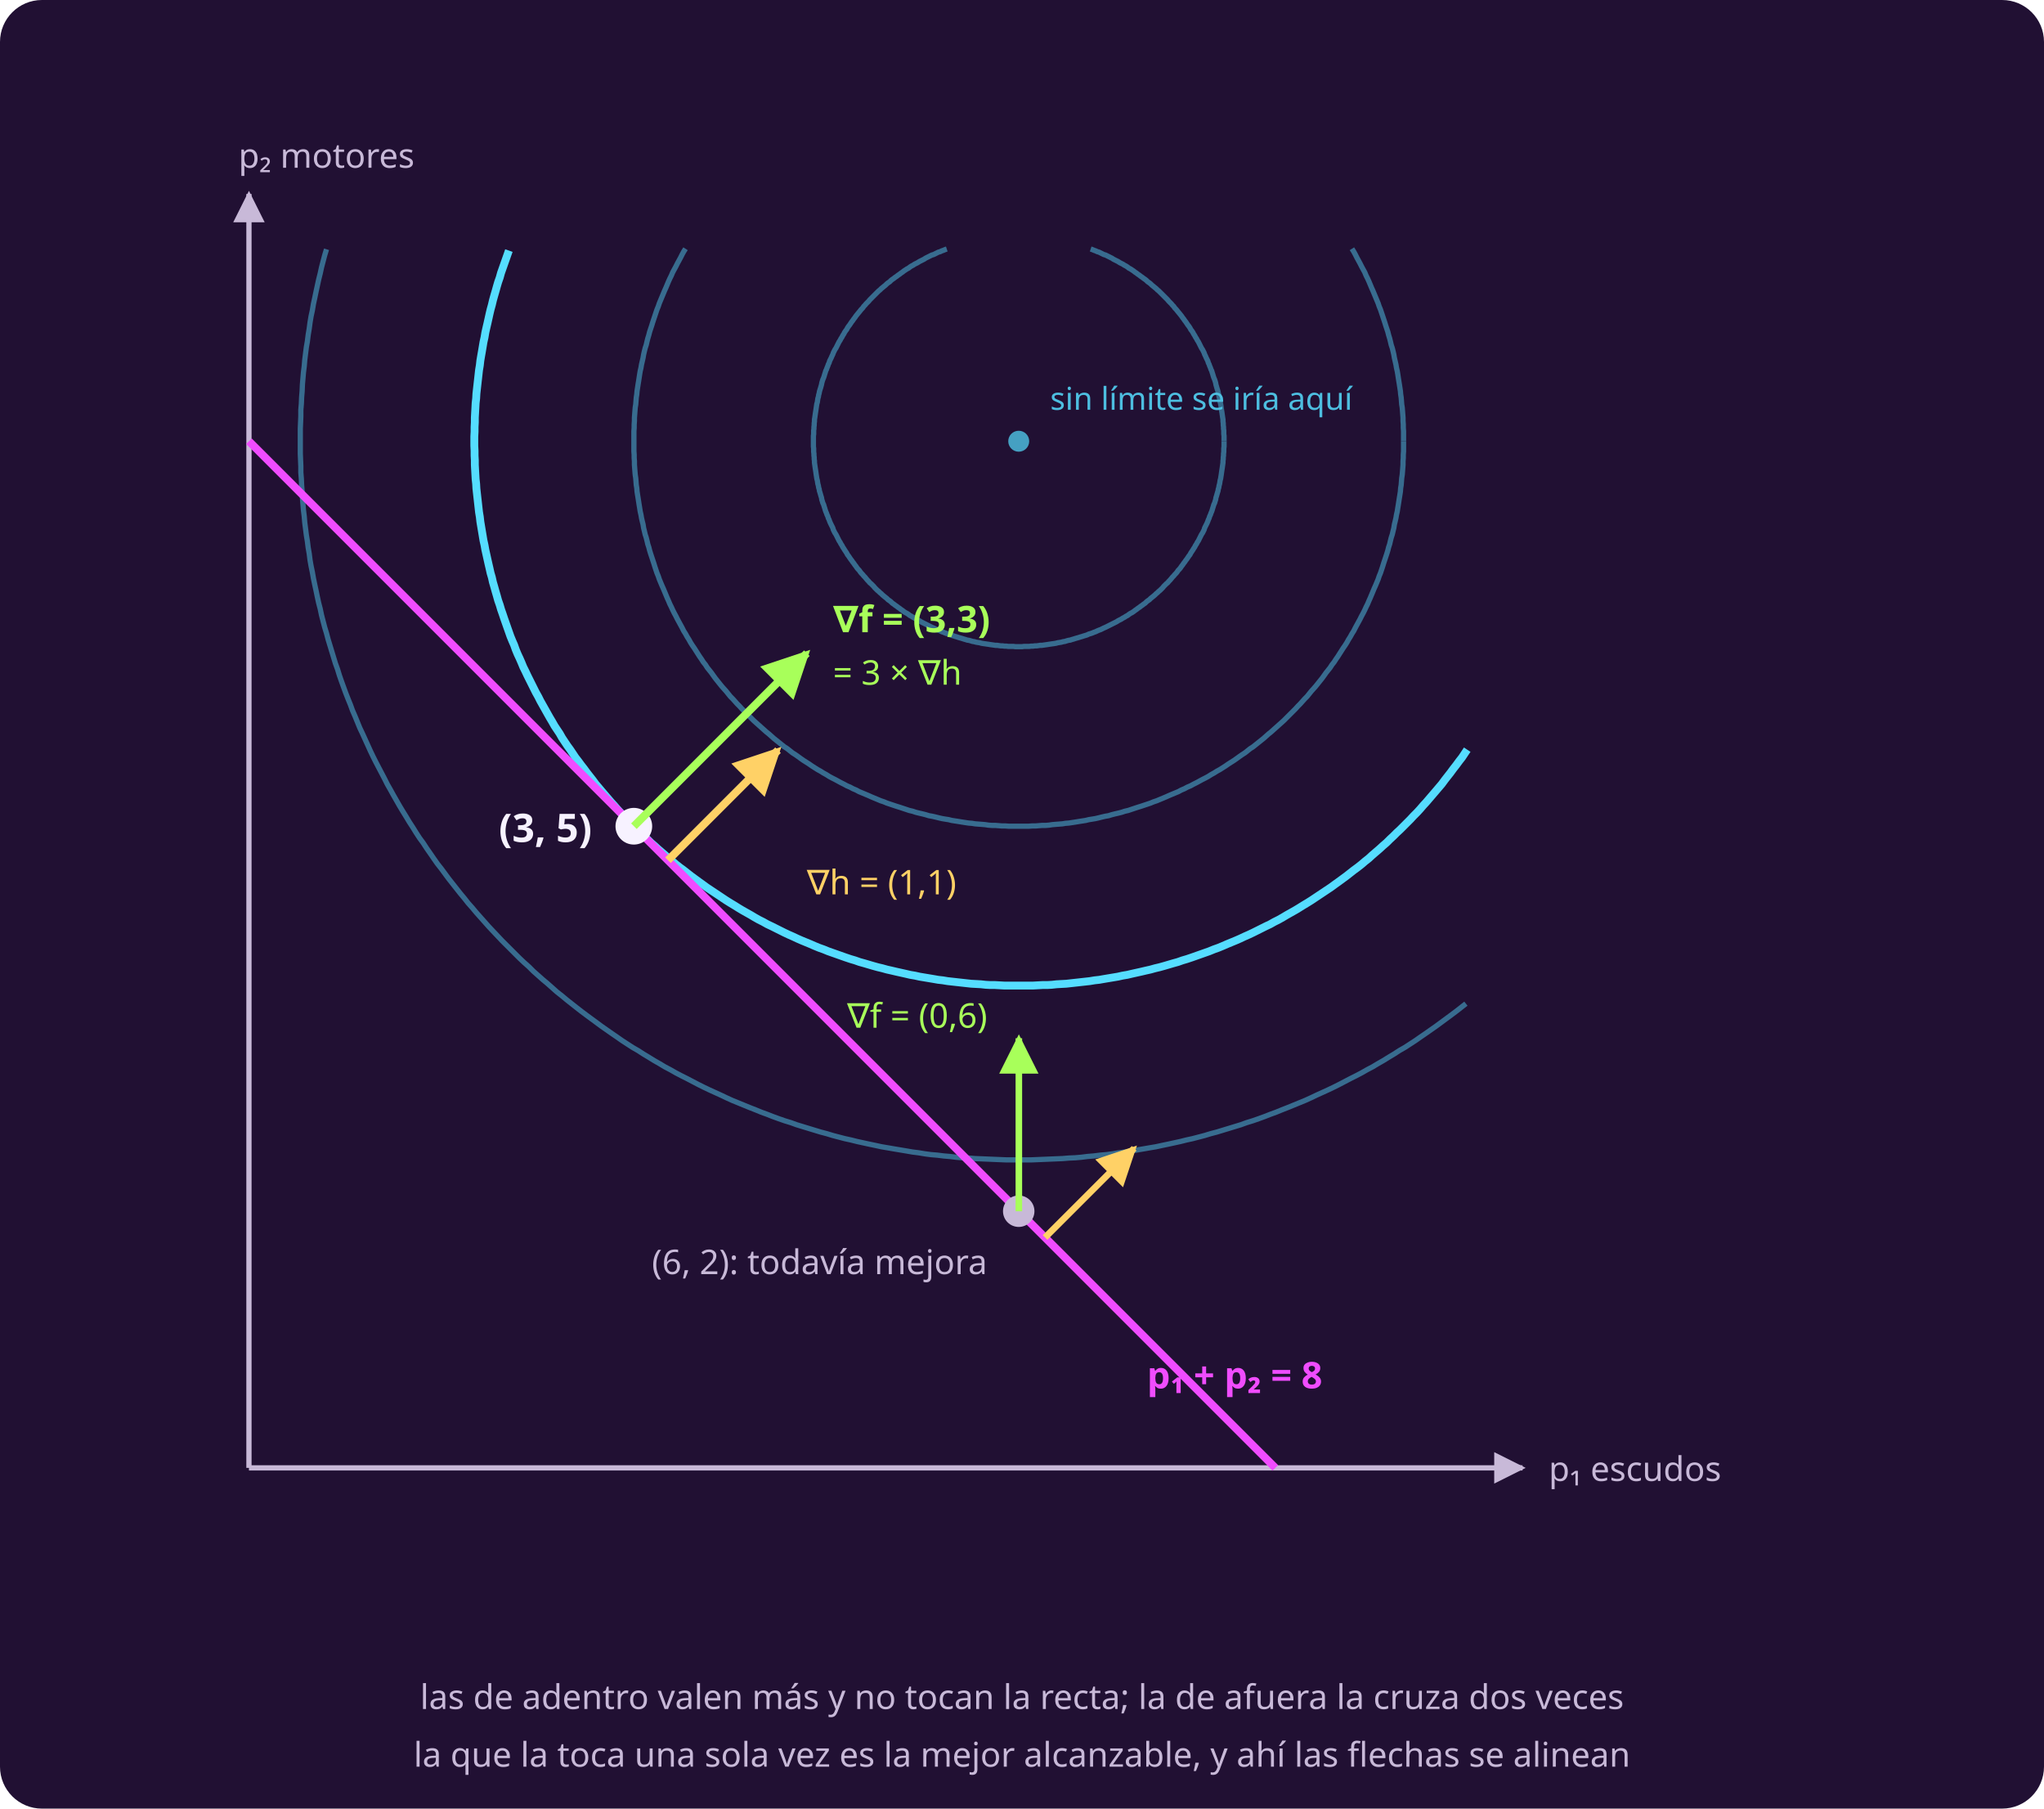
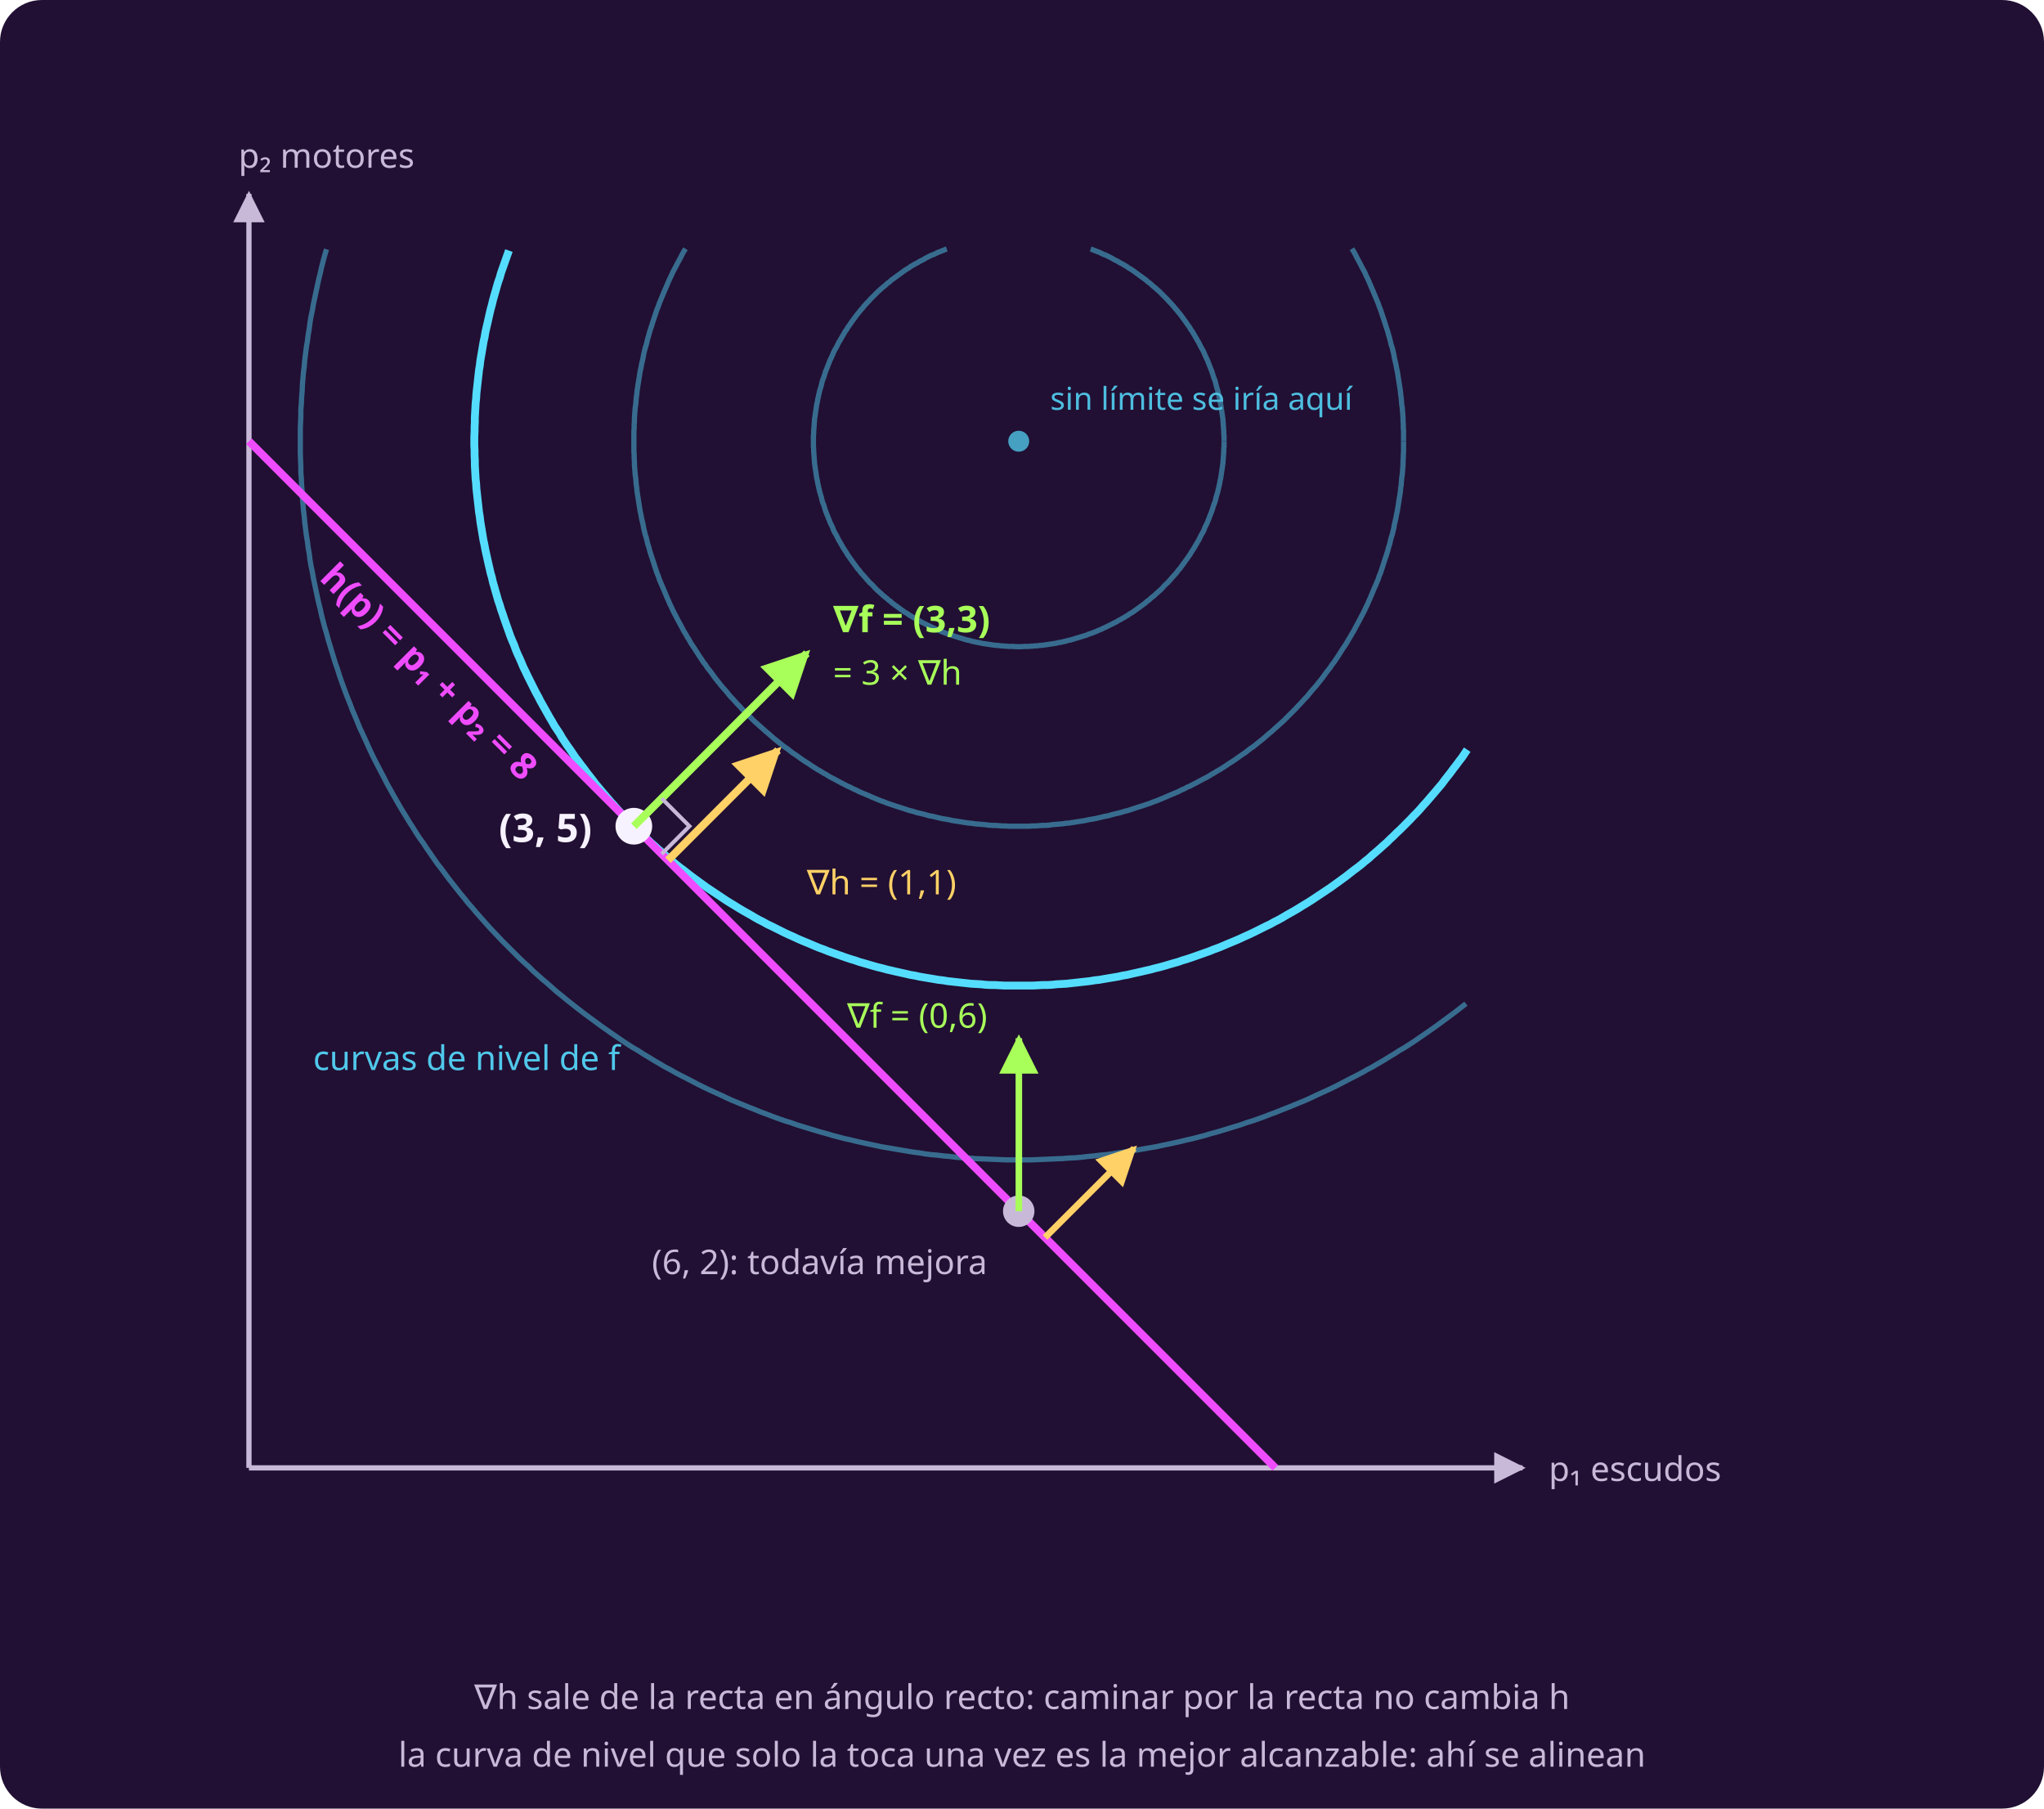
<svg xmlns="http://www.w3.org/2000/svg" width="780" height="690" viewBox="0 0 780 690" role="img" aria-label="Curvas de nivel circulares del rendimiento, la recta que fija la potencia total, y en el punto donde la recta toca la curva de nivel mas alta, dos flechas que apuntan en la misma direccion">
  <rect x="0" y="0" width="780" height="690" rx="16" fill="#211033" />
  <defs>
    <marker id="p" viewBox="0 0 10 10" refX="9" refY="5" markerWidth="6" markerHeight="6" orient="auto-start-reverse">
      <path d="M 0 0 L 10 5 L 0 10 z" fill="#f04cff" />
    </marker>
    <marker id="s" viewBox="0 0 10 10" refX="9" refY="5" markerWidth="6" markerHeight="6" orient="auto-start-reverse">
      <path d="M 0 0 L 10 5 L 0 10 z" fill="#c8b9d8" />
    </marker>
  </defs>
  <line x1="95" y1="560" x2="581" y2="560" stroke="#c8b9d8" stroke-width="2" marker-end="url(#s)" />
  <line x1="95" y1="560" x2="95" y2="74" stroke="#c8b9d8" stroke-width="2" marker-end="url(#s)" />
  <text x="591" y="565" fill="#c8b9d8" font-family="system-ui, sans-serif" font-size="13" font-weight="normal" text-anchor="start">p₁ escudos</text>
  <text x="91" y="64" fill="#c8b9d8" font-family="system-ui, sans-serif" font-size="13" font-weight="normal" text-anchor="start">p₂ motores</text>
  <path d="M 467.1 168.3 L 467.1 167.6 L 467.1 167.0 L 467.1 166.3 L 467.0 165.6 L 467.0 164.9 L 467.0 164.2 L 466.9 163.6 L 466.9 162.9 L 466.8 162.2 L 466.8 161.5 L 466.7 160.8 L 466.7 160.1 L 466.6 159.5 L 466.5 158.8 L 466.4 158.1 L 466.3 157.4 L 466.2 156.8 L 466.1 156.1 L 466.0 155.4 L 465.9 154.7 L 465.8 154.1 L 465.6 153.4 L 465.5 152.7 L 465.4 152.0 L 465.2 151.4 L 465.1 150.7 L 464.9 150.0 L 464.8 149.4 L 464.6 148.7 L 464.4 148.1 L 464.2 147.4 L 464.0 146.7 L 463.9 146.1 L 463.7 145.4 L 463.5 144.8 L 463.2 144.1 L 463.0 143.5 L 462.8 142.8 L 462.6 142.2 L 462.4 141.5 L 462.1 140.9 L 461.9 140.3 L 461.6 139.6 L 461.4 139.0 L 461.1 138.4 L 460.9 137.7 L 460.6 137.1 L 460.3 136.5 L 460.0 135.8 L 459.7 135.2 L 459.5 134.6 L 459.2 134.0 L 458.9 133.4 L 458.5 132.8 L 458.2 132.2 L 457.9 131.6 L 457.6 131.0 L 457.3 130.4 L 456.9 129.8 L 456.6 129.2 L 456.2 128.6 L 455.9 128.0 L 455.5 127.4 L 455.2 126.8 L 454.8 126.2 L 454.4 125.7 L 454.1 125.1 L 453.7 124.5 L 453.3 124.0 L 452.9 123.4 L 452.5 122.8 L 452.1 122.3 L 451.7 121.7 L 451.3 121.2 L 450.9 120.6 L 450.5 120.1 L 450.1 119.6 L 449.6 119.0 L 449.2 118.5 L 448.8 118.0 L 448.3 117.5 L 447.9 116.9 L 447.4 116.4 L 447.0 115.9 L 446.5 115.4 L 446.0 114.9 L 445.6 114.4 L 445.1 113.9 L 444.6 113.4 L 444.1 112.9 L 443.7 112.5 L 443.2 112.0 L 442.7 111.5 L 442.2 111.0 L 441.7 110.6 L 441.2 110.1 L 440.7 109.7 L 440.1 109.2 L 439.6 108.8 L 439.1 108.3 L 438.6 107.9 L 438.0 107.5 L 437.5 107.0 L 437.0 106.6 L 436.4 106.2 L 435.9 105.8 L 435.3 105.4 L 434.8 105.0 L 434.2 104.6 L 433.7 104.2 L 433.1 103.8 L 432.6 103.4 L 432.0 103.0 L 431.4 102.6 L 430.8 102.3 L 430.3 101.9 L 429.7 101.5 L 429.1 101.2 L 428.5 100.8 L 427.9 100.5 L 427.3 100.2 L 426.7 99.8 L 426.1 99.5 L 425.5 99.2 L 424.9 98.9 L 424.3 98.5 L 423.7 98.2 L 423.1 97.9 L 422.5 97.6 L 421.9 97.3 L 421.2 97.1 L 420.6 96.8 L 420.0 96.5 L 419.4 96.2 L 418.7 96.0 L 418.1 95.7 L 417.5 95.5 L 416.8 95.2 L 416.2 95.0" fill="none" stroke="#386c8f" stroke-width="2" stroke-linejoin="round" />
  <path d="M 361.3 95.0 L 360.7 95.2 L 360.0 95.5 L 359.4 95.7 L 358.8 96.0 L 358.1 96.2 L 357.5 96.5 L 356.9 96.8 L 356.3 97.1 L 355.6 97.3 L 355.0 97.6 L 354.4 97.9 L 353.8 98.2 L 353.2 98.5 L 352.6 98.9 L 352.0 99.2 L 351.4 99.5 L 350.8 99.8 L 350.2 100.2 L 349.6 100.5 L 349.0 100.8 L 348.4 101.2 L 347.8 101.5 L 347.2 101.9 L 346.7 102.3 L 346.1 102.6 L 345.5 103.0 L 344.9 103.4 L 344.4 103.8 L 343.8 104.2 L 343.3 104.6 L 342.7 105.0 L 342.2 105.4 L 341.6 105.8 L 341.1 106.2 L 340.5 106.6 L 340.0 107.0 L 339.5 107.5 L 338.9 107.9 L 338.4 108.3 L 337.9 108.8 L 337.4 109.2 L 336.8 109.7 L 336.3 110.1 L 335.8 110.6 L 335.3 111.0 L 334.8 111.5 L 334.3 112.0 L 333.8 112.5 L 333.4 112.9 L 332.9 113.4 L 332.4 113.9 L 331.9 114.4 L 331.5 114.9 L 331.0 115.4 L 330.5 115.9 L 330.1 116.4 L 329.6 116.9 L 329.2 117.5 L 328.7 118.0 L 328.3 118.5 L 327.9 119.0 L 327.4 119.6 L 327.0 120.1 L 326.6 120.6 L 326.2 121.2 L 325.8 121.7 L 325.4 122.3 L 325.0 122.8 L 324.6 123.4 L 324.2 124.0 L 323.8 124.5 L 323.4 125.1 L 323.1 125.7 L 322.7 126.2 L 322.3 126.8 L 322.0 127.4 L 321.6 128.0 L 321.3 128.6 L 320.9 129.2 L 320.6 129.8 L 320.2 130.4 L 319.9 131.0 L 319.6 131.6 L 319.3 132.2 L 319.0 132.8 L 318.6 133.4 L 318.3 134.0 L 318.0 134.6 L 317.8 135.2 L 317.5 135.8 L 317.2 136.5 L 316.9 137.1 L 316.6 137.7 L 316.4 138.4 L 316.1 139.0 L 315.9 139.6 L 315.6 140.3 L 315.4 140.9 L 315.1 141.5 L 314.9 142.2 L 314.7 142.8 L 314.5 143.5 L 314.3 144.1 L 314.0 144.8 L 313.8 145.4 L 313.6 146.1 L 313.5 146.7 L 313.3 147.4 L 313.1 148.1 L 312.9 148.7 L 312.7 149.4 L 312.6 150.0 L 312.4 150.7 L 312.3 151.4 L 312.1 152.0 L 312.0 152.7 L 311.9 153.4 L 311.7 154.1 L 311.6 154.7 L 311.5 155.4 L 311.4 156.1 L 311.3 156.8 L 311.2 157.4 L 311.1 158.1 L 311.0 158.8 L 310.9 159.5 L 310.8 160.1 L 310.8 160.8 L 310.7 161.5 L 310.7 162.2 L 310.6 162.9 L 310.6 163.6 L 310.5 164.2 L 310.5 164.9 L 310.5 165.6 L 310.4 166.3 L 310.4 167.0 L 310.4 167.6 L 310.4 168.3 L 310.4 169.0 L 310.4 169.7 L 310.4 170.4 L 310.5 171.1 L 310.5 171.8 L 310.5 172.4 L 310.6 173.1 L 310.6 173.8 L 310.7 174.5 L 310.7 175.2 L 310.8 175.8 L 310.8 176.5 L 310.9 177.2 L 311.0 177.9 L 311.1 178.6 L 311.2 179.2 L 311.3 179.9 L 311.4 180.6 L 311.5 181.3 L 311.6 181.9 L 311.7 182.6 L 311.9 183.3 L 312.0 184.0 L 312.1 184.6 L 312.3 185.3 L 312.4 186.0 L 312.6 186.6 L 312.7 187.3 L 312.9 187.9 L 313.1 188.6 L 313.3 189.3 L 313.5 189.9 L 313.6 190.6 L 313.8 191.2 L 314.0 191.9 L 314.3 192.5 L 314.5 193.2 L 314.7 193.8 L 314.9 194.5 L 315.1 195.1 L 315.4 195.8 L 315.6 196.4 L 315.9 197.0 L 316.1 197.7 L 316.4 198.3 L 316.6 198.9 L 316.9 199.6 L 317.2 200.2 L 317.5 200.8 L 317.8 201.4 L 318.0 202.1 L 318.3 202.7 L 318.6 203.3 L 319.0 203.9 L 319.3 204.5 L 319.6 205.1 L 319.9 205.7 L 320.2 206.3 L 320.6 206.9 L 320.9 207.5 L 321.3 208.1 L 321.6 208.7 L 322.0 209.3 L 322.3 209.8 L 322.7 210.4 L 323.1 211.0 L 323.4 211.6 L 323.8 212.1 L 324.2 212.7 L 324.6 213.3 L 325.0 213.8 L 325.4 214.4 L 325.8 214.9 L 326.2 215.5 L 326.6 216.0 L 327.0 216.6 L 327.4 217.1 L 327.9 217.6 L 328.3 218.2 L 328.7 218.7 L 329.2 219.2 L 329.6 219.7 L 330.1 220.2 L 330.5 220.7 L 331.0 221.3 L 331.5 221.8 L 331.9 222.3 L 332.4 222.7 L 332.9 223.2 L 333.4 223.7 L 333.8 224.2 L 334.3 224.7 L 334.8 225.2 L 335.3 225.6 L 335.8 226.1 L 336.3 226.5 L 336.8 227.0 L 337.4 227.5 L 337.9 227.9 L 338.4 228.3 L 338.9 228.8 L 339.5 229.2 L 340.0 229.6 L 340.5 230.1 L 341.1 230.5 L 341.6 230.9 L 342.2 231.3 L 342.7 231.7 L 343.3 232.1 L 343.8 232.5 L 344.4 232.9 L 344.9 233.3 L 345.5 233.7 L 346.1 234.0 L 346.7 234.4 L 347.2 234.8 L 347.8 235.1 L 348.4 235.5 L 349.0 235.8 L 349.6 236.2 L 350.2 236.5 L 350.8 236.8 L 351.4 237.2 L 352.0 237.5 L 352.6 237.8 L 353.2 238.1 L 353.8 238.4 L 354.4 238.7 L 355.0 239.0 L 355.6 239.3 L 356.3 239.6 L 356.9 239.9 L 357.5 240.2 L 358.1 240.4 L 358.8 240.7 L 359.4 241.0 L 360.0 241.2 L 360.7 241.5 L 361.3 241.7 L 362.0 241.9 L 362.6 242.2 L 363.2 242.4 L 363.9 242.6 L 364.5 242.8 L 365.2 243.0 L 365.8 243.2 L 366.5 243.4 L 367.2 243.6 L 367.8 243.8 L 368.5 244.0 L 369.1 244.2 L 369.8 244.3 L 370.5 244.5 L 371.1 244.7 L 371.8 244.8 L 372.5 245.0 L 373.1 245.1 L 373.8 245.2 L 374.5 245.4 L 375.1 245.5 L 375.8 245.6 L 376.5 245.7 L 377.2 245.8 L 377.8 245.9 L 378.5 246.0 L 379.2 246.1 L 379.9 246.2 L 380.6 246.2 L 381.2 246.3 L 381.9 246.4 L 382.6 246.4 L 383.3 246.5 L 384.0 246.5 L 384.7 246.6 L 385.3 246.6 L 386.0 246.6 L 386.7 246.6 L 387.4 246.7 L 388.1 246.7 L 388.8 246.7 L 389.4 246.7 L 390.1 246.7 L 390.8 246.6 L 391.5 246.6 L 392.2 246.6 L 392.8 246.6 L 393.5 246.5 L 394.2 246.5 L 394.9 246.4 L 395.6 246.4 L 396.3 246.3 L 396.9 246.2 L 397.6 246.2 L 398.3 246.1 L 399.0 246.0 L 399.7 245.9 L 400.3 245.8 L 401.0 245.7 L 401.7 245.6 L 402.4 245.5 L 403.0 245.4 L 403.7 245.2 L 404.4 245.1 L 405.0 245.0 L 405.7 244.8 L 406.4 244.7 L 407.0 244.5 L 407.7 244.3 L 408.4 244.2 L 409.0 244.0 L 409.7 243.8 L 410.3 243.6 L 411.0 243.4 L 411.7 243.2 L 412.3 243.0 L 413.0 242.8 L 413.6 242.6 L 414.3 242.4 L 414.9 242.2 L 415.5 241.9 L 416.2 241.7 L 416.8 241.5 L 417.5 241.2 L 418.1 241.0 L 418.7 240.7 L 419.4 240.4 L 420.0 240.2 L 420.6 239.9 L 421.2 239.6 L 421.9 239.3 L 422.5 239.0 L 423.1 238.7 L 423.7 238.4 L 424.3 238.1 L 424.9 237.8 L 425.5 237.5 L 426.1 237.2 L 426.7 236.8 L 427.3 236.5 L 427.9 236.2 L 428.5 235.8 L 429.1 235.5 L 429.7 235.1 L 430.3 234.8 L 430.8 234.4 L 431.4 234.0 L 432.0 233.7 L 432.6 233.3 L 433.1 232.9 L 433.7 232.5 L 434.2 232.1 L 434.8 231.7 L 435.3 231.3 L 435.9 230.9 L 436.4 230.5 L 437.0 230.1 L 437.5 229.6 L 438.0 229.2 L 438.6 228.8 L 439.1 228.3 L 439.6 227.9 L 440.1 227.5 L 440.7 227.0 L 441.2 226.5 L 441.7 226.1 L 442.2 225.6 L 442.7 225.2 L 443.2 224.7 L 443.7 224.2 L 444.1 223.7 L 444.6 223.2 L 445.1 222.7 L 445.6 222.3 L 446.0 221.8 L 446.5 221.3 L 447.0 220.7 L 447.4 220.2 L 447.9 219.7 L 448.3 219.2 L 448.8 218.7 L 449.2 218.2 L 449.6 217.6 L 450.1 217.1 L 450.5 216.6 L 450.9 216.0 L 451.3 215.5 L 451.7 214.9 L 452.1 214.4 L 452.5 213.8 L 452.9 213.3 L 453.3 212.7 L 453.7 212.1 L 454.1 211.6 L 454.4 211.0 L 454.8 210.4 L 455.2 209.8 L 455.5 209.3 L 455.9 208.7 L 456.2 208.1 L 456.6 207.5 L 456.9 206.9 L 457.3 206.3 L 457.6 205.7 L 457.9 205.1 L 458.2 204.5 L 458.5 203.9 L 458.9 203.3 L 459.2 202.7 L 459.5 202.1 L 459.7 201.4 L 460.0 200.8 L 460.3 200.2 L 460.6 199.6 L 460.9 198.9 L 461.1 198.3 L 461.4 197.7 L 461.6 197.0 L 461.9 196.4 L 462.1 195.8 L 462.4 195.1 L 462.6 194.5 L 462.8 193.8 L 463.0 193.2 L 463.2 192.5 L 463.5 191.9 L 463.7 191.2 L 463.9 190.6 L 464.0 189.9 L 464.2 189.3 L 464.4 188.6 L 464.6 187.9 L 464.8 187.3 L 464.9 186.6 L 465.1 186.0 L 465.2 185.3 L 465.4 184.6 L 465.5 184.0 L 465.6 183.3 L 465.8 182.6 L 465.9 181.9 L 466.0 181.3 L 466.1 180.6 L 466.2 179.9 L 466.3 179.2 L 466.4 178.6 L 466.5 177.9 L 466.6 177.2 L 466.7 176.5 L 466.7 175.8 L 466.8 175.2 L 466.8 174.5 L 466.9 173.8 L 466.9 173.1 L 467.0 172.4 L 467.0 171.8 L 467.0 171.1 L 467.1 170.4 L 467.1 169.7 L 467.1 169.0 L 467.1 168.3" fill="none" stroke="#386c8f" stroke-width="2" stroke-linejoin="round" />
  <path d="M 535.6 168.3 L 535.6 167.1 L 535.6 165.8 L 535.6 164.5 L 535.5 163.2 L 535.5 161.9 L 535.4 160.6 L 535.4 159.4 L 535.3 158.1 L 535.2 156.8 L 535.1 155.5 L 534.9 154.3 L 534.8 153.0 L 534.7 151.7 L 534.5 150.4 L 534.4 149.2 L 534.2 147.9 L 534.0 146.6 L 533.8 145.4 L 533.6 144.1 L 533.4 142.8 L 533.2 141.6 L 532.9 140.3 L 532.7 139.1 L 532.4 137.8 L 532.1 136.5 L 531.9 135.3 L 531.6 134.0 L 531.3 132.8 L 530.9 131.6 L 530.6 130.3 L 530.3 129.1 L 529.9 127.8 L 529.6 126.6 L 529.2 125.4 L 528.8 124.2 L 528.4 122.9 L 528.0 121.7 L 527.6 120.5 L 527.2 119.3 L 526.8 118.1 L 526.3 116.9 L 525.9 115.7 L 525.4 114.5 L 524.9 113.3 L 524.4 112.1 L 523.9 110.9 L 523.4 109.8 L 522.9 108.6 L 522.4 107.4 L 521.9 106.3 L 521.3 105.1 L 520.8 103.9 L 520.2 102.8 L 519.6 101.7 L 519.0 100.5 L 518.4 99.4 L 517.8 98.3 L 517.2 97.1 L 516.6 96.0 L 515.9 94.9" fill="none" stroke="#386c8f" stroke-width="2" stroke-linejoin="round" />
  <path d="M 261.6 94.9 L 260.9 96.0 L 260.3 97.1 L 259.7 98.3 L 259.1 99.4 L 258.5 100.5 L 257.9 101.7 L 257.3 102.8 L 256.7 103.9 L 256.2 105.1 L 255.6 106.3 L 255.1 107.4 L 254.6 108.6 L 254.1 109.8 L 253.6 110.9 L 253.1 112.1 L 252.6 113.3 L 252.1 114.5 L 251.6 115.7 L 251.2 116.9 L 250.7 118.1 L 250.3 119.3 L 249.9 120.5 L 249.5 121.7 L 249.1 122.9 L 248.7 124.2 L 248.3 125.4 L 247.9 126.6 L 247.6 127.8 L 247.2 129.1 L 246.9 130.3 L 246.6 131.6 L 246.2 132.8 L 245.9 134.0 L 245.6 135.3 L 245.4 136.5 L 245.1 137.8 L 244.8 139.1 L 244.6 140.3 L 244.3 141.6 L 244.1 142.8 L 243.9 144.1 L 243.7 145.4 L 243.5 146.6 L 243.3 147.9 L 243.1 149.2 L 243.0 150.4 L 242.8 151.7 L 242.7 153.0 L 242.6 154.3 L 242.4 155.5 L 242.3 156.8 L 242.2 158.1 L 242.1 159.4 L 242.1 160.6 L 242.0 161.9 L 242.0 163.2 L 241.9 164.5 L 241.9 165.8 L 241.9 167.1 L 241.9 168.3 L 241.9 169.6 L 241.9 170.9 L 241.9 172.2 L 242.0 173.5 L 242.0 174.7 L 242.1 176.0 L 242.1 177.3 L 242.2 178.6 L 242.3 179.9 L 242.4 181.1 L 242.6 182.4 L 242.7 183.7 L 242.8 185.0 L 243.0 186.2 L 243.1 187.5 L 243.3 188.8 L 243.5 190.0 L 243.7 191.3 L 243.9 192.6 L 244.1 193.8 L 244.3 195.1 L 244.6 196.4 L 244.8 197.6 L 245.1 198.9 L 245.4 200.1 L 245.6 201.4 L 245.9 202.6 L 246.2 203.9 L 246.6 205.1 L 246.9 206.3 L 247.2 207.6 L 247.6 208.8 L 247.9 210.0 L 248.3 211.3 L 248.7 212.5 L 249.1 213.7 L 249.5 214.9 L 249.9 216.2 L 250.3 217.4 L 250.7 218.6 L 251.2 219.8 L 251.6 221.0 L 252.1 222.2 L 252.6 223.4 L 253.1 224.5 L 253.6 225.7 L 254.1 226.9 L 254.6 228.1 L 255.1 229.2 L 255.6 230.4 L 256.2 231.6 L 256.7 232.7 L 257.3 233.9 L 257.9 235.0 L 258.5 236.2 L 259.1 237.3 L 259.7 238.4 L 260.3 239.5 L 260.9 240.7 L 261.6 241.8 L 262.2 242.9 L 262.9 244.0 L 263.5 245.1 L 264.2 246.2 L 264.9 247.2 L 265.6 248.3 L 266.3 249.4 L 267.0 250.5 L 267.7 251.5 L 268.4 252.6 L 269.2 253.6 L 269.9 254.7 L 270.7 255.7 L 271.5 256.7 L 272.2 257.7 L 273.0 258.8 L 273.8 259.8 L 274.6 260.8 L 275.4 261.8 L 276.2 262.7 L 277.1 263.7 L 277.9 264.7 L 278.7 265.7 L 279.6 266.6 L 280.5 267.6 L 281.3 268.5 L 282.2 269.4 L 283.1 270.4 L 284.0 271.3 L 284.9 272.2 L 285.8 273.1 L 286.7 274.0 L 287.6 274.9 L 288.6 275.8 L 289.5 276.6 L 290.5 277.5 L 291.4 278.3 L 292.4 279.2 L 293.4 280.0 L 294.3 280.8 L 295.3 281.7 L 296.3 282.5 L 297.3 283.3 L 298.3 284.1 L 299.3 284.9 L 300.4 285.6 L 301.4 286.4 L 302.4 287.2 L 303.5 287.9 L 304.5 288.6 L 305.6 289.4 L 306.6 290.1 L 307.7 290.8 L 308.8 291.5 L 309.8 292.2 L 310.9 292.9 L 312.0 293.6 L 313.1 294.2 L 314.2 294.9 L 315.3 295.5 L 316.4 296.2 L 317.5 296.8 L 318.7 297.4 L 319.8 298.0 L 320.9 298.6 L 322.1 299.2 L 323.2 299.8 L 324.4 300.3 L 325.5 300.9 L 326.7 301.4 L 327.8 302.0 L 329.0 302.5 L 330.2 303.0 L 331.4 303.5 L 332.5 304.0 L 333.7 304.5 L 334.9 305.0 L 336.1 305.5 L 337.3 305.9 L 338.5 306.4 L 339.7 306.8 L 340.9 307.2 L 342.1 307.6 L 343.4 308.0 L 344.6 308.4 L 345.8 308.8 L 347.0 309.2 L 348.3 309.5 L 349.5 309.9 L 350.7 310.2 L 352.0 310.5 L 353.2 310.8 L 354.5 311.2 L 355.7 311.4 L 357.0 311.7 L 358.2 312.0 L 359.5 312.3 L 360.7 312.5 L 362.0 312.7 L 363.2 313.0 L 364.5 313.2 L 365.8 313.4 L 367.0 313.6 L 368.3 313.8 L 369.6 314.0 L 370.9 314.1 L 372.1 314.3 L 373.4 314.4 L 374.7 314.5 L 375.9 314.6 L 377.2 314.8 L 378.5 314.9 L 379.8 314.9 L 381.1 315.0 L 382.3 315.1 L 383.6 315.1 L 384.9 315.2 L 386.2 315.2 L 387.5 315.2 L 388.7 315.2 L 390.0 315.2 L 391.3 315.2 L 392.6 315.2 L 393.9 315.1 L 395.2 315.1 L 396.4 315.0 L 397.7 314.9 L 399.0 314.9 L 400.3 314.8 L 401.6 314.6 L 402.8 314.5 L 404.1 314.4 L 405.4 314.3 L 406.6 314.1 L 407.9 314.0 L 409.2 313.8 L 410.5 313.6 L 411.7 313.4 L 413.0 313.2 L 414.3 313.0 L 415.5 312.7 L 416.8 312.5 L 418.0 312.3 L 419.3 312.0 L 420.5 311.7 L 421.8 311.4 L 423.0 311.2 L 424.3 310.8 L 425.5 310.5 L 426.8 310.2 L 428.0 309.9 L 429.2 309.5 L 430.5 309.2 L 431.7 308.8 L 432.9 308.4 L 434.1 308.0 L 435.4 307.6 L 436.6 307.2 L 437.8 306.8 L 439.0 306.4 L 440.2 305.9 L 441.4 305.5 L 442.6 305.0 L 443.8 304.5 L 445.0 304.0 L 446.1 303.5 L 447.3 303.0 L 448.5 302.5 L 449.7 302.0 L 450.8 301.4 L 452.0 300.9 L 453.1 300.3 L 454.3 299.8 L 455.4 299.2 L 456.6 298.6 L 457.7 298.0 L 458.8 297.4 L 460.0 296.8 L 461.1 296.2 L 462.2 295.5 L 463.3 294.9 L 464.4 294.2 L 465.5 293.6 L 466.6 292.9 L 467.7 292.2 L 468.7 291.5 L 469.8 290.8 L 470.9 290.1 L 471.9 289.4 L 473.0 288.6 L 474.0 287.9 L 475.1 287.2 L 476.1 286.4 L 477.1 285.6 L 478.2 284.9 L 479.2 284.1 L 480.2 283.3 L 481.2 282.5 L 482.2 281.7 L 483.2 280.8 L 484.1 280.0 L 485.1 279.2 L 486.1 278.3 L 487.0 277.5 L 488.0 276.6 L 488.9 275.8 L 489.9 274.9 L 490.8 274.0 L 491.7 273.1 L 492.6 272.2 L 493.5 271.3 L 494.4 270.4 L 495.3 269.4 L 496.2 268.5 L 497.0 267.6 L 497.9 266.6 L 498.8 265.7 L 499.6 264.7 L 500.4 263.7 L 501.3 262.7 L 502.1 261.8 L 502.9 260.8 L 503.7 259.8 L 504.5 258.8 L 505.3 257.7 L 506.0 256.7 L 506.8 255.7 L 507.6 254.7 L 508.3 253.6 L 509.1 252.6 L 509.8 251.5 L 510.5 250.5 L 511.2 249.4 L 511.9 248.3 L 512.6 247.2 L 513.3 246.2 L 514.0 245.1 L 514.6 244.0 L 515.3 242.9 L 515.9 241.8 L 516.6 240.7 L 517.2 239.5 L 517.8 238.4 L 518.4 237.3 L 519.0 236.2 L 519.6 235.0 L 520.2 233.9 L 520.8 232.7 L 521.3 231.6 L 521.9 230.4 L 522.4 229.2 L 522.9 228.1 L 523.4 226.9 L 523.9 225.7 L 524.4 224.5 L 524.9 223.4 L 525.4 222.2 L 525.9 221.0 L 526.3 219.8 L 526.8 218.6 L 527.2 217.4 L 527.6 216.2 L 528.0 214.9 L 528.4 213.7 L 528.8 212.5 L 529.2 211.3 L 529.6 210.0 L 529.9 208.8 L 530.3 207.6 L 530.6 206.3 L 530.9 205.1 L 531.3 203.9 L 531.6 202.6 L 531.9 201.4 L 532.1 200.1 L 532.4 198.9 L 532.7 197.6 L 532.9 196.4 L 533.2 195.1 L 533.4 193.8 L 533.6 192.6 L 533.8 191.3 L 534.0 190.0 L 534.2 188.8 L 534.4 187.5 L 534.5 186.2 L 534.7 185.0 L 534.8 183.7 L 534.9 182.4 L 535.1 181.1 L 535.2 179.9 L 535.3 178.6 L 535.4 177.3 L 535.4 176.0 L 535.5 174.7 L 535.5 173.5 L 535.6 172.2 L 535.6 170.9 L 535.6 169.6 L 535.6 168.3" fill="none" stroke="#386c8f" stroke-width="2" stroke-linejoin="round" />
  <path d="M 194.2 95.6 L 193.6 97.3 L 193.0 99.0 L 192.4 100.7 L 191.8 102.4 L 191.2 104.1 L 190.7 105.9 L 190.1 107.6 L 189.6 109.3 L 189.1 111.1 L 188.6 112.8 L 188.1 114.6 L 187.7 116.3 L 187.2 118.1 L 186.8 119.8 L 186.4 121.6 L 186.0 123.4 L 185.6 125.1 L 185.2 126.9 L 184.9 128.7 L 184.5 130.5 L 184.2 132.3 L 183.9 134.1 L 183.6 135.8 L 183.3 137.6 L 183.1 139.4 L 182.8 141.2 L 182.6 143.0 L 182.4 144.8 L 182.2 146.6 L 182.0 148.4 L 181.8 150.2 L 181.7 152.0 L 181.5 153.8 L 181.4 155.7 L 181.3 157.5 L 181.2 159.3 L 181.2 161.1 L 181.1 162.9 L 181.1 164.7 L 181.0 166.5 L 181.0 168.3 L 181.0 170.1 L 181.1 172.0 L 181.1 173.8 L 181.2 175.6 L 181.2 177.4 L 181.3 179.2 L 181.4 181.0 L 181.5 182.8 L 181.7 184.6 L 181.8 186.4 L 182.0 188.2 L 182.2 190.0 L 182.4 191.8 L 182.6 193.6 L 182.8 195.4 L 183.1 197.2 L 183.3 199.0 L 183.6 200.8 L 183.9 202.6 L 184.2 204.4 L 184.5 206.2 L 184.9 208.0 L 185.2 209.7 L 185.6 211.5 L 186.0 213.3 L 186.4 215.1 L 186.8 216.8 L 187.2 218.6 L 187.7 220.3 L 188.1 222.1 L 188.6 223.8 L 189.1 225.6 L 189.6 227.3 L 190.1 229.1 L 190.7 230.8 L 191.2 232.5 L 191.8 234.2 L 192.4 236.0 L 193.0 237.7 L 193.6 239.4 L 194.2 241.1 L 194.8 242.8 L 195.5 244.5 L 196.2 246.1 L 196.8 247.8 L 197.5 249.5 L 198.3 251.2 L 199.0 252.8 L 199.7 254.5 L 200.5 256.1 L 201.3 257.8 L 202.1 259.4 L 202.9 261.0 L 203.7 262.6 L 204.5 264.2 L 205.4 265.8 L 206.2 267.4 L 207.1 269.0 L 208.0 270.6 L 208.9 272.2 L 209.8 273.8 L 210.7 275.3 L 211.6 276.9 L 212.6 278.4 L 213.6 279.9 L 214.5 281.5 L 215.5 283.0 L 216.5 284.5 L 217.6 286.0 L 218.6 287.5 L 219.6 289.0 L 220.7 290.4 L 221.8 291.9 L 222.9 293.3 L 224.0 294.8 L 225.1 296.2 L 226.2 297.6 L 227.3 299.1 L 228.5 300.5 L 229.6 301.8 L 230.8 303.2 L 232.0 304.6 L 233.2 306.0 L 234.4 307.3 L 235.6 308.7 L 236.8 310.0 L 238.1 311.3 L 239.3 312.6 L 240.6 313.9 L 241.9 315.2 L 243.2 316.5 L 244.5 317.7 L 245.8 319.0 L 247.1 320.2 L 248.4 321.5 L 249.8 322.7 L 251.1 323.9 L 252.5 325.1 L 253.9 326.3 L 255.2 327.5 L 256.6 328.6 L 258.0 329.8 L 259.4 330.9 L 260.9 332.0 L 262.3 333.1 L 263.7 334.2 L 265.2 335.3 L 266.7 336.4 L 268.1 337.4 L 269.6 338.5 L 271.1 339.5 L 272.6 340.5 L 274.1 341.5 L 275.6 342.5 L 277.1 343.5 L 278.7 344.5 L 280.2 345.4 L 281.8 346.4 L 283.3 347.3 L 284.9 348.2 L 286.5 349.1 L 288.0 350.0 L 289.6 350.9 L 291.2 351.7 L 292.8 352.6 L 294.5 353.4 L 296.1 354.2 L 297.7 355.0 L 299.3 355.8 L 301.0 356.6 L 302.6 357.3 L 304.3 358.1 L 305.9 358.8 L 307.6 359.5 L 309.3 360.2 L 310.9 360.9 L 312.6 361.6 L 314.3 362.2 L 316.0 362.9 L 317.7 363.5 L 319.4 364.1 L 321.1 364.7 L 322.8 365.3 L 324.6 365.9 L 326.3 366.4 L 328.0 367.0 L 329.8 367.5 L 331.5 368.0 L 333.2 368.5 L 335.0 369.0 L 336.7 369.4 L 338.5 369.9 L 340.3 370.3 L 342.0 370.7 L 343.8 371.1 L 345.6 371.5 L 347.3 371.9 L 349.1 372.2 L 350.9 372.6 L 352.7 372.9 L 354.5 373.2 L 356.3 373.5 L 358.0 373.8 L 359.8 374.0 L 361.6 374.3 L 363.4 374.5 L 365.2 374.7 L 367.0 374.9 L 368.8 375.1 L 370.6 375.3 L 372.5 375.4 L 374.3 375.5 L 376.1 375.7 L 377.9 375.8 L 379.7 375.8 L 381.5 375.9 L 383.3 376.0 L 385.1 376.0 L 386.9 376.0 L 388.7 376.0 L 390.6 376.0 L 392.4 376.0 L 394.2 376.0 L 396.0 375.9 L 397.8 375.8 L 399.6 375.8 L 401.4 375.7 L 403.2 375.5 L 405.0 375.4 L 406.9 375.3 L 408.7 375.1 L 410.5 374.9 L 412.3 374.7 L 414.1 374.5 L 415.9 374.3 L 417.7 374.0 L 419.5 373.8 L 421.2 373.5 L 423.0 373.2 L 424.8 372.9 L 426.6 372.6 L 428.4 372.2 L 430.2 371.9 L 431.9 371.5 L 433.7 371.1 L 435.5 370.7 L 437.2 370.3 L 439.0 369.9 L 440.8 369.4 L 442.5 369.0 L 444.3 368.5 L 446.0 368.0 L 447.7 367.5 L 449.5 367.0 L 451.2 366.4 L 452.9 365.9 L 454.7 365.3 L 456.4 364.7 L 458.1 364.1 L 459.8 363.5 L 461.5 362.9 L 463.2 362.2 L 464.9 361.6 L 466.6 360.9 L 468.2 360.2 L 469.9 359.5 L 471.6 358.8 L 473.2 358.1 L 474.9 357.3 L 476.5 356.6 L 478.2 355.8 L 479.8 355.0 L 481.4 354.2 L 483.0 353.4 L 484.7 352.6 L 486.3 351.7 L 487.9 350.9 L 489.5 350.0 L 491.0 349.1 L 492.6 348.2 L 494.2 347.3 L 495.7 346.4 L 497.3 345.4 L 498.8 344.5 L 500.4 343.5 L 501.9 342.5 L 503.4 341.5 L 504.9 340.5 L 506.4 339.5 L 507.9 338.5 L 509.4 337.4 L 510.8 336.4 L 512.3 335.3 L 513.8 334.2 L 515.2 333.1 L 516.6 332.0 L 518.1 330.9 L 519.5 329.8 L 520.9 328.6 L 522.3 327.5 L 523.6 326.3 L 525.0 325.1 L 526.4 323.9 L 527.7 322.7 L 529.1 321.5 L 530.4 320.2 L 531.7 319.0 L 533.0 317.7 L 534.3 316.5 L 535.6 315.2 L 536.9 313.9 L 538.2 312.6 L 539.4 311.3 L 540.7 310.0 L 541.9 308.7 L 543.1 307.3 L 544.3 306.0 L 545.5 304.6 L 546.7 303.2 L 547.9 301.8 L 549.0 300.5 L 550.2 299.1 L 551.3 297.6 L 552.4 296.2 L 553.5 294.8 L 554.6 293.3 L 555.7 291.9 L 556.8 290.4 L 557.9 289.0 L 558.9 287.5 L 559.9 286.0" fill="none" stroke="#55ddff" stroke-width="3" stroke-linejoin="round" />
  <path d="M 124.6 95.1 L 123.9 97.4 L 123.3 99.7 L 122.7 102.0 L 122.2 104.3 L 121.6 106.7 L 121.1 109.0 L 120.6 111.3 L 120.1 113.7 L 119.6 116.0 L 119.2 118.4 L 118.7 120.7 L 118.3 123.1 L 118.0 125.4 L 117.6 127.8 L 117.3 130.2 L 116.9 132.5 L 116.6 134.9 L 116.3 137.3 L 116.1 139.7 L 115.8 142.1 L 115.6 144.4 L 115.4 146.8 L 115.3 149.2 L 115.1 151.6 L 115.0 154.0 L 114.8 156.4 L 114.8 158.8 L 114.7 161.2 L 114.6 163.5 L 114.6 165.9 L 114.6 168.3 L 114.6 170.7 L 114.6 173.1 L 114.7 175.5 L 114.8 177.9 L 114.8 180.3 L 115.0 182.7 L 115.1 185.1 L 115.3 187.5 L 115.4 189.8 L 115.6 192.2 L 115.8 194.6 L 116.1 197.0 L 116.3 199.4 L 116.6 201.7 L 116.9 204.1 L 117.3 206.5 L 117.6 208.9 L 118.0 211.2 L 118.3 213.6 L 118.7 215.9 L 119.2 218.3 L 119.6 220.6 L 120.1 223.0 L 120.6 225.3 L 121.1 227.7 L 121.6 230.0 L 122.2 232.3 L 122.7 234.7 L 123.3 237.0 L 123.9 239.3 L 124.6 241.6 L 125.2 243.9 L 125.9 246.2 L 126.6 248.5 L 127.3 250.8 L 128.0 253.1 L 128.8 255.3 L 129.5 257.6 L 130.3 259.9 L 131.1 262.1 L 131.9 264.3 L 132.8 266.6 L 133.7 268.8 L 134.5 271.0 L 135.5 273.3 L 136.4 275.5 L 137.3 277.7 L 138.3 279.8 L 139.3 282.0 L 140.3 284.2 L 141.3 286.4 L 142.3 288.5 L 143.4 290.7 L 144.5 292.8 L 145.6 294.9 L 146.7 297.0 L 147.8 299.2 L 149.0 301.3 L 150.1 303.3 L 151.3 305.4 L 152.5 307.5 L 153.7 309.5 L 155.0 311.6 L 156.2 313.6 L 157.5 315.6 L 158.8 317.7 L 160.1 319.7 L 161.5 321.6 L 162.8 323.6 L 164.2 325.6 L 165.5 327.5 L 166.9 329.5 L 168.4 331.4 L 169.8 333.3 L 171.2 335.2 L 172.7 337.1 L 174.2 339.0 L 175.7 340.9 L 177.2 342.7 L 178.7 344.6 L 180.3 346.4 L 181.8 348.2 L 183.4 350.0 L 185.0 351.8 L 186.6 353.6 L 188.2 355.3 L 189.9 357.1 L 191.5 358.8 L 193.2 360.5 L 194.9 362.2 L 196.6 363.9 L 198.3 365.6 L 200.0 367.2 L 201.8 368.8 L 203.5 370.5 L 205.3 372.1 L 207.1 373.7 L 208.9 375.2 L 210.7 376.8 L 212.5 378.4 L 214.4 379.9 L 216.2 381.4 L 218.1 382.9 L 220.0 384.4 L 221.8 385.8 L 223.8 387.3 L 225.7 388.7 L 227.6 390.1 L 229.5 391.5 L 231.5 392.9 L 233.5 394.3 L 235.4 395.6 L 237.4 397.0 L 239.4 398.3 L 241.4 399.6 L 243.5 400.8 L 245.5 402.1 L 247.5 403.3 L 249.6 404.6 L 251.7 405.8 L 253.7 407.0 L 255.8 408.1 L 257.9 409.3 L 260.0 410.4 L 262.2 411.5 L 264.3 412.6 L 266.4 413.7 L 268.6 414.8 L 270.7 415.8 L 272.9 416.8 L 275.1 417.8 L 277.2 418.8 L 279.4 419.8 L 281.6 420.7 L 283.8 421.6 L 286.0 422.5 L 288.3 423.4 L 290.5 424.3 L 292.7 425.1 L 295.0 426.0 L 297.2 426.8 L 299.5 427.6 L 301.8 428.3 L 304.0 429.1 L 306.3 429.8 L 308.6 430.5 L 310.9 431.2 L 313.2 431.9 L 315.5 432.5 L 317.8 433.2 L 320.1 433.8 L 322.4 434.4 L 324.7 434.9 L 327.1 435.5 L 329.4 436.0 L 331.7 436.5 L 334.1 437.0 L 336.4 437.5 L 338.8 437.9 L 341.1 438.3 L 343.5 438.7 L 345.9 439.1 L 348.2 439.5 L 350.6 439.8 L 353.0 440.2 L 355.3 440.5 L 357.7 440.7 L 360.1 441.0 L 362.5 441.2 L 364.9 441.5 L 367.2 441.7 L 369.6 441.8 L 372.0 442.0 L 374.4 442.1 L 376.8 442.2 L 379.2 442.3 L 381.6 442.4 L 384.0 442.5 L 386.4 442.5 L 388.7 442.5 L 391.1 442.5 L 393.5 442.5 L 395.9 442.4 L 398.3 442.3 L 400.7 442.2 L 403.1 442.1 L 405.5 442.0 L 407.9 441.8 L 410.3 441.7 L 412.6 441.5 L 415.0 441.2 L 417.4 441.0 L 419.8 440.7 L 422.2 440.5 L 424.5 440.2 L 426.9 439.8 L 429.3 439.5 L 431.6 439.1 L 434.0 438.7 L 436.4 438.3 L 438.7 437.9 L 441.1 437.5 L 443.4 437.0 L 445.8 436.5 L 448.1 436.0 L 450.4 435.5 L 452.8 434.9 L 455.1 434.4 L 457.4 433.8 L 459.7 433.2 L 462.0 432.5 L 464.3 431.9 L 466.6 431.2 L 468.9 430.5 L 471.2 429.8 L 473.5 429.1 L 475.7 428.3 L 478.0 427.6 L 480.3 426.8 L 482.5 426.0 L 484.8 425.1 L 487.0 424.3 L 489.2 423.4 L 491.5 422.5 L 493.7 421.6 L 495.9 420.7 L 498.1 419.8 L 500.3 418.8 L 502.4 417.8 L 504.6 416.8 L 506.8 415.8 L 508.9 414.8 L 511.1 413.7 L 513.2 412.6 L 515.3 411.5 L 517.5 410.4 L 519.6 409.3 L 521.7 408.1 L 523.8 407.0 L 525.8 405.8 L 527.9 404.6 L 530.0 403.3 L 532.0 402.1 L 534.0 400.8 L 536.1 399.6 L 538.1 398.3 L 540.1 397.0 L 542.1 395.6 L 544.0 394.3 L 546.0 392.9 L 548.0 391.5 L 549.9 390.1 L 551.8 388.7 L 553.7 387.3 L 555.7 385.8 L 557.5 384.4 L 559.4 382.9" fill="none" stroke="#386c8f" stroke-width="2" stroke-linejoin="round" />
  <circle cx="388.75" cy="168.333" r="4" fill="#45a0c2" />
  <text x="400.75" y="156.333" fill="#4dbee0" font-family="system-ui, sans-serif" font-size="12" font-weight="normal" text-anchor="start">sin límite se iría aquí</text>
+   <text x="119.479" y="408.229" fill="#50c8eb" font-family="system-ui, sans-serif" font-size="13" font-weight="normal" text-anchor="start">curvas de nivel de f</text>
  <line x1="95.0" y1="168.333" x2="486.667" y2="560.0" stroke="#f04cff" stroke-width="3" />
-   <text x="437.708" y="529.646" fill="#f04cff" font-family="system-ui, sans-serif" font-size="14" font-weight="700" text-anchor="start">p₁ + p₂ = 8</text>
+   <text x="160.3" y="259.7" fill="#f04cff" font-family="system-ui, sans-serif" font-size="14" font-weight="700" text-anchor="middle" transform="rotate(45 160.3 259.7)">h(p) = p₁ + p₂ = 8</text>
  <circle cx="241.875" cy="315.208" r="7" fill="#f7f2ff" />
  <text x="225.875" y="321.208" fill="#f7f2ff" font-family="system-ui, sans-serif" font-size="15" font-weight="700" text-anchor="end">(3, 5)</text>
  <defs>
    <marker id="gf1" viewBox="0 0 10 10" refX="9" refY="5" markerWidth="6" markerHeight="6" orient="auto-start-reverse">
      <path d="M 0 0 L 10 5 L 0 10 z" fill="#a8ff5a" />
    </marker>
  </defs>
  <line x1="241.9" y1="315.2" x2="307.9" y2="249.2" stroke="#a8ff5a" stroke-width="3" marker-end="url(#gf1)" />
  <defs>
    <marker id="gh1" viewBox="0 0 10 10" refX="9" refY="5" markerWidth="6" markerHeight="6" orient="auto-start-reverse">
      <path d="M 0 0 L 10 5 L 0 10 z" fill="#ffd166" />
    </marker>
  </defs>
  <line x1="254.9" y1="328.2" x2="296.9" y2="286.2" stroke="#ffd166" stroke-width="3" marker-end="url(#gh1)" />
  <text x="317.875" y="241.208" fill="#a8ff5a" font-family="system-ui, sans-serif" font-size="14" font-weight="700" text-anchor="start">∇f = (3,3)</text>
  <text x="317.875" y="261.208" fill="#a8ff5a" font-family="system-ui, sans-serif" font-size="13" font-weight="normal" text-anchor="start">= 3 × ∇h</text>
  <text x="307.875" y="341.208" fill="#ffd166" font-family="system-ui, sans-serif" font-size="13" font-weight="normal" text-anchor="start">∇h = (1,1)</text>
+   <path d="M 252.5 325.8 L 263.1 315.2 L 252.5 304.6" fill="none" stroke="#c8b9d8" stroke-width="1.5" />
  <circle cx="388.75" cy="462.083" r="6" fill="#c8b9d8" />
  <defs>
    <marker id="gf2" viewBox="0 0 10 10" refX="9" refY="5" markerWidth="6" markerHeight="6" orient="auto-start-reverse">
      <path d="M 0 0 L 10 5 L 0 10 z" fill="#a8ff5a" />
    </marker>
  </defs>
  <line x1="388.8" y1="462.1" x2="388.8" y2="396.1" stroke="#a8ff5a" stroke-width="2.5" marker-end="url(#gf2)" />
  <defs>
    <marker id="gh2" viewBox="0 0 10 10" refX="9" refY="5" markerWidth="6" markerHeight="6" orient="auto-start-reverse">
      <path d="M 0 0 L 10 5 L 0 10 z" fill="#ffd166" />
    </marker>
  </defs>
  <line x1="398.8" y1="472.1" x2="432.8" y2="438.1" stroke="#ffd166" stroke-width="2.5" marker-end="url(#gh2)" />
  <text x="376.75" y="392.083" fill="#a8ff5a" font-family="system-ui, sans-serif" font-size="13" font-weight="normal" text-anchor="end">∇f = (0,6)</text>
  <text x="376.75" y="486.083" fill="#c8b9d8" font-family="system-ui, sans-serif" font-size="13" font-weight="normal" text-anchor="end">(6, 2): todavía mejora</text>
-   <text x="390.0" y="652" fill="#c8b9d8" font-family="system-ui, sans-serif" font-size="13" font-weight="normal" text-anchor="middle">las de adentro valen más y no tocan la recta; la de afuera la cruza dos veces</text>
-   <text x="390.0" y="674" fill="#c8b9d8" font-family="system-ui, sans-serif" font-size="13" font-weight="normal" text-anchor="middle">la que la toca una sola vez es la mejor alcanzable, y ahí las flechas se alinean</text>
+   <text x="390.0" y="652" fill="#c8b9d8" font-family="system-ui, sans-serif" font-size="13" font-weight="normal" text-anchor="middle">∇h sale de la recta en ángulo recto: caminar por la recta no cambia h</text>
+   <text x="390.0" y="674" fill="#c8b9d8" font-family="system-ui, sans-serif" font-size="13" font-weight="normal" text-anchor="middle">la curva de nivel que solo la toca una vez es la mejor alcanzable: ahí se alinean</text>
</svg>
